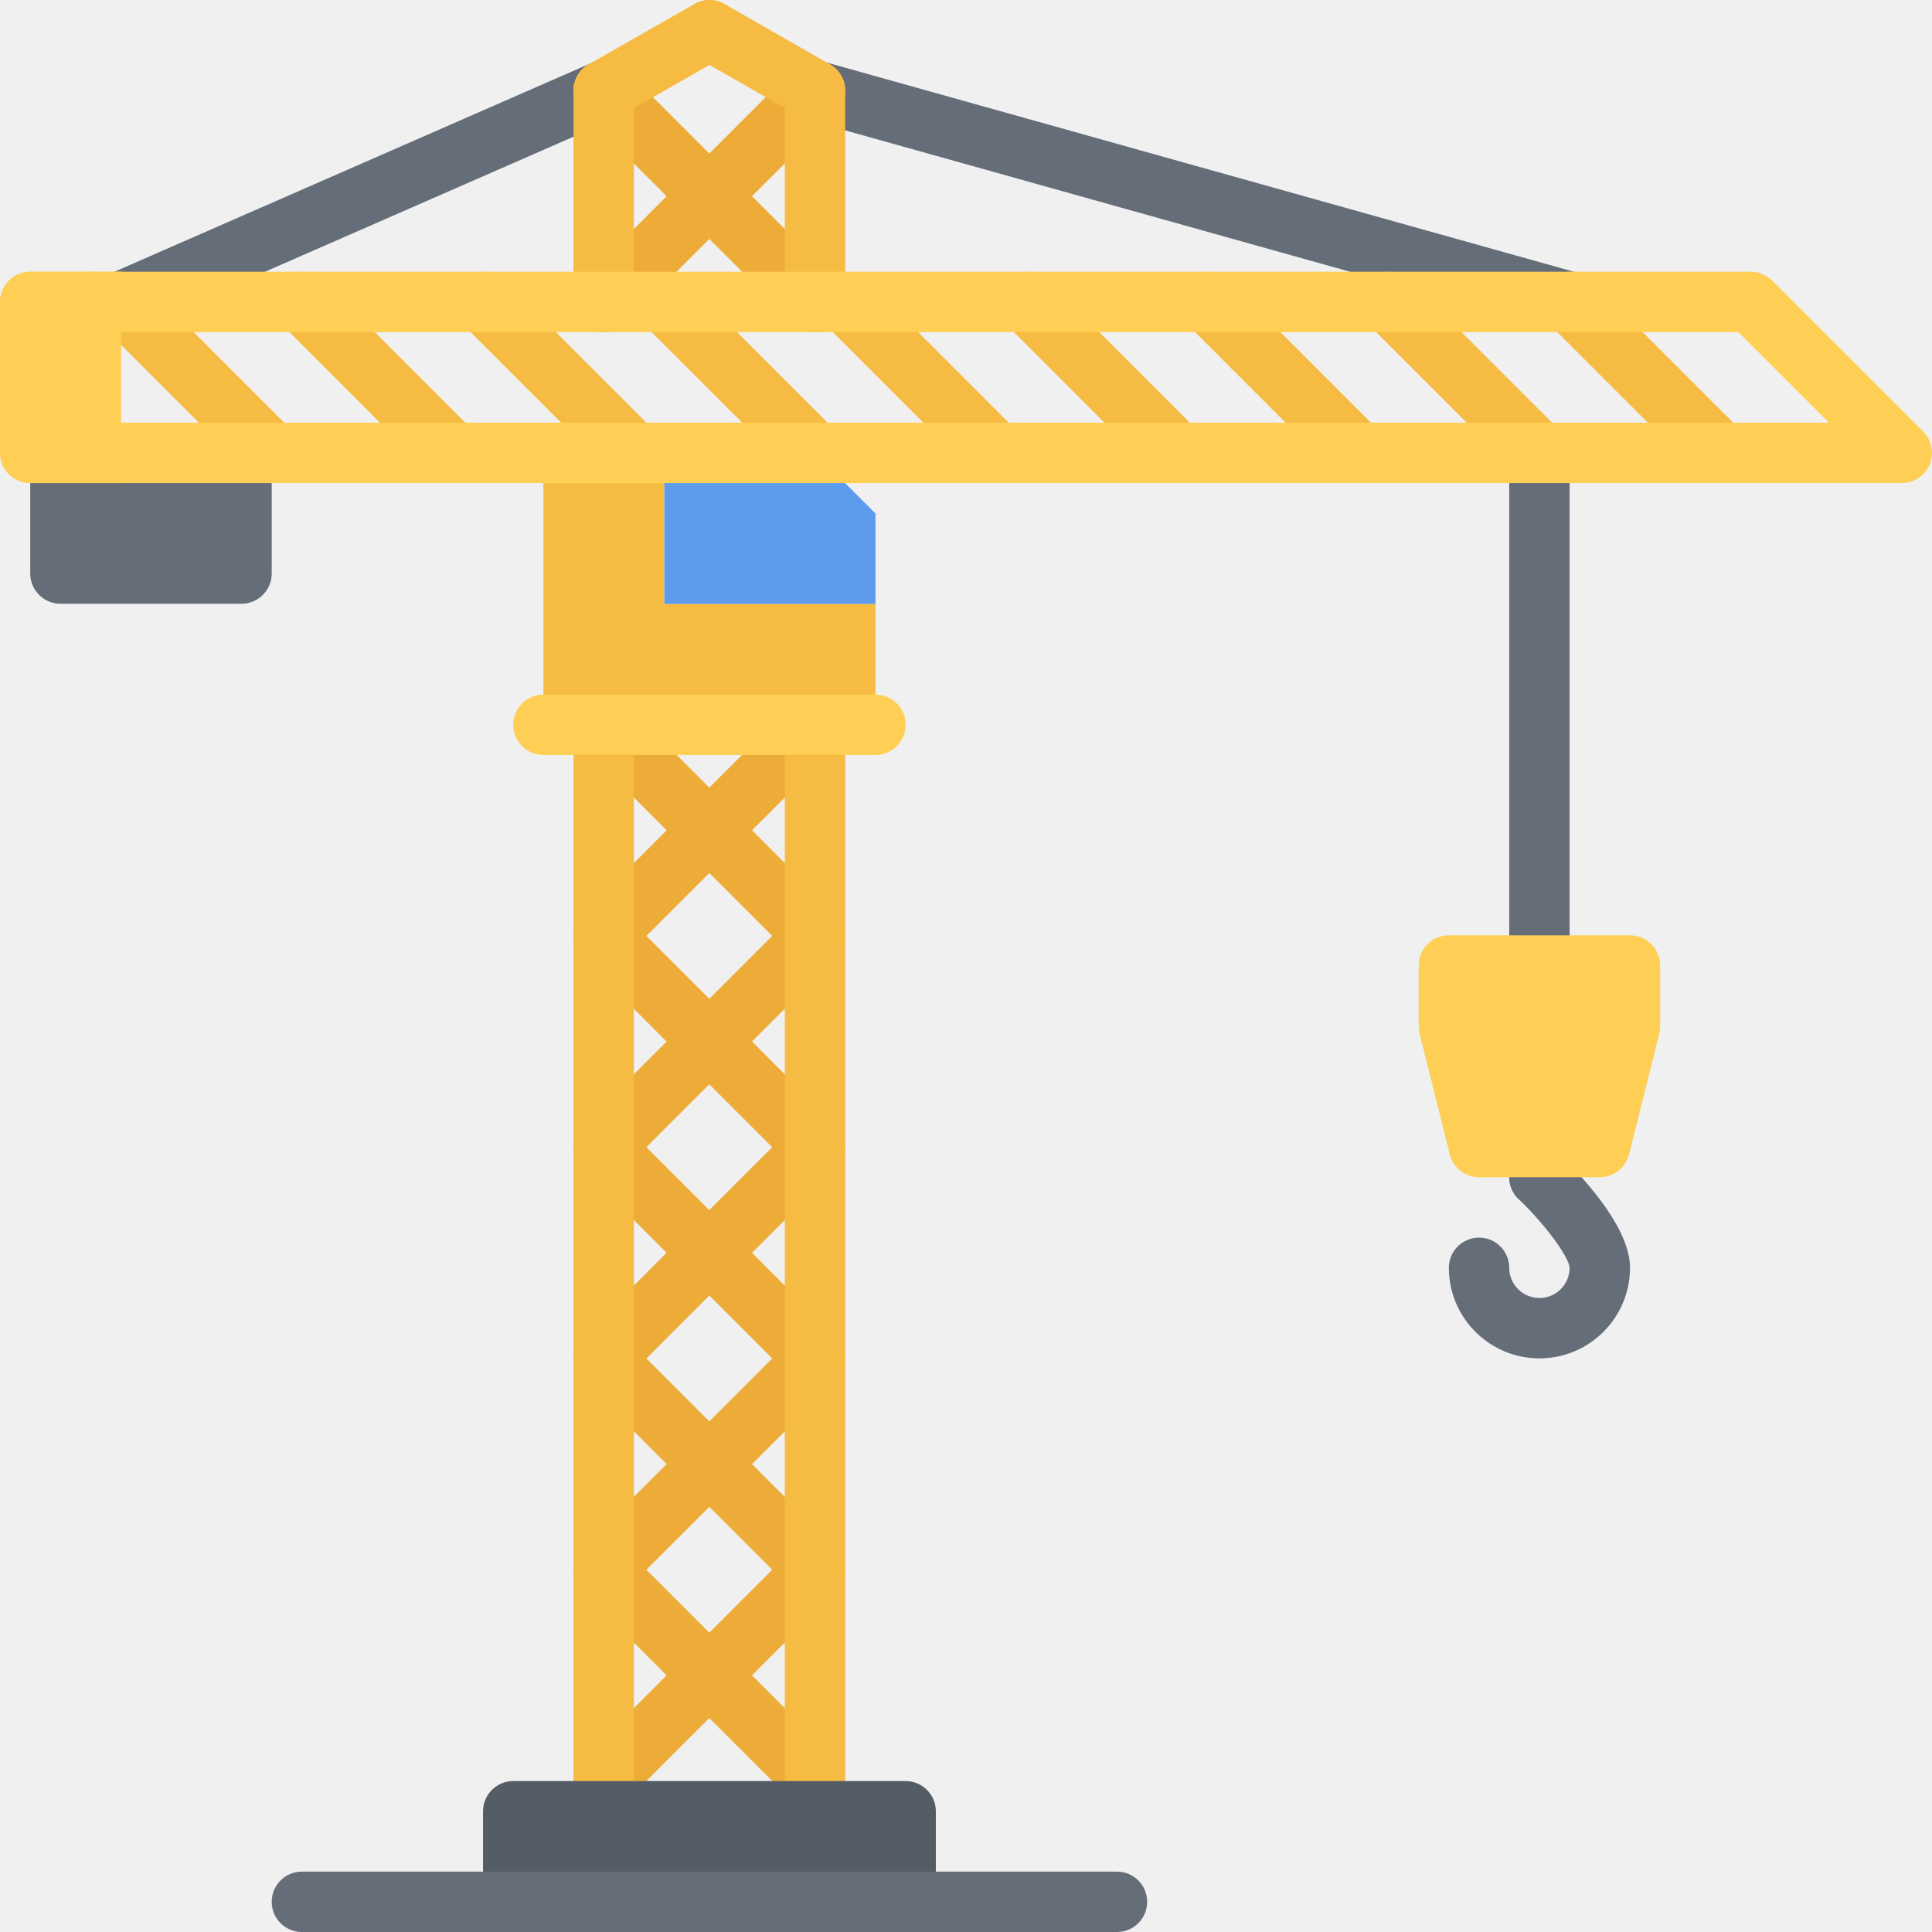
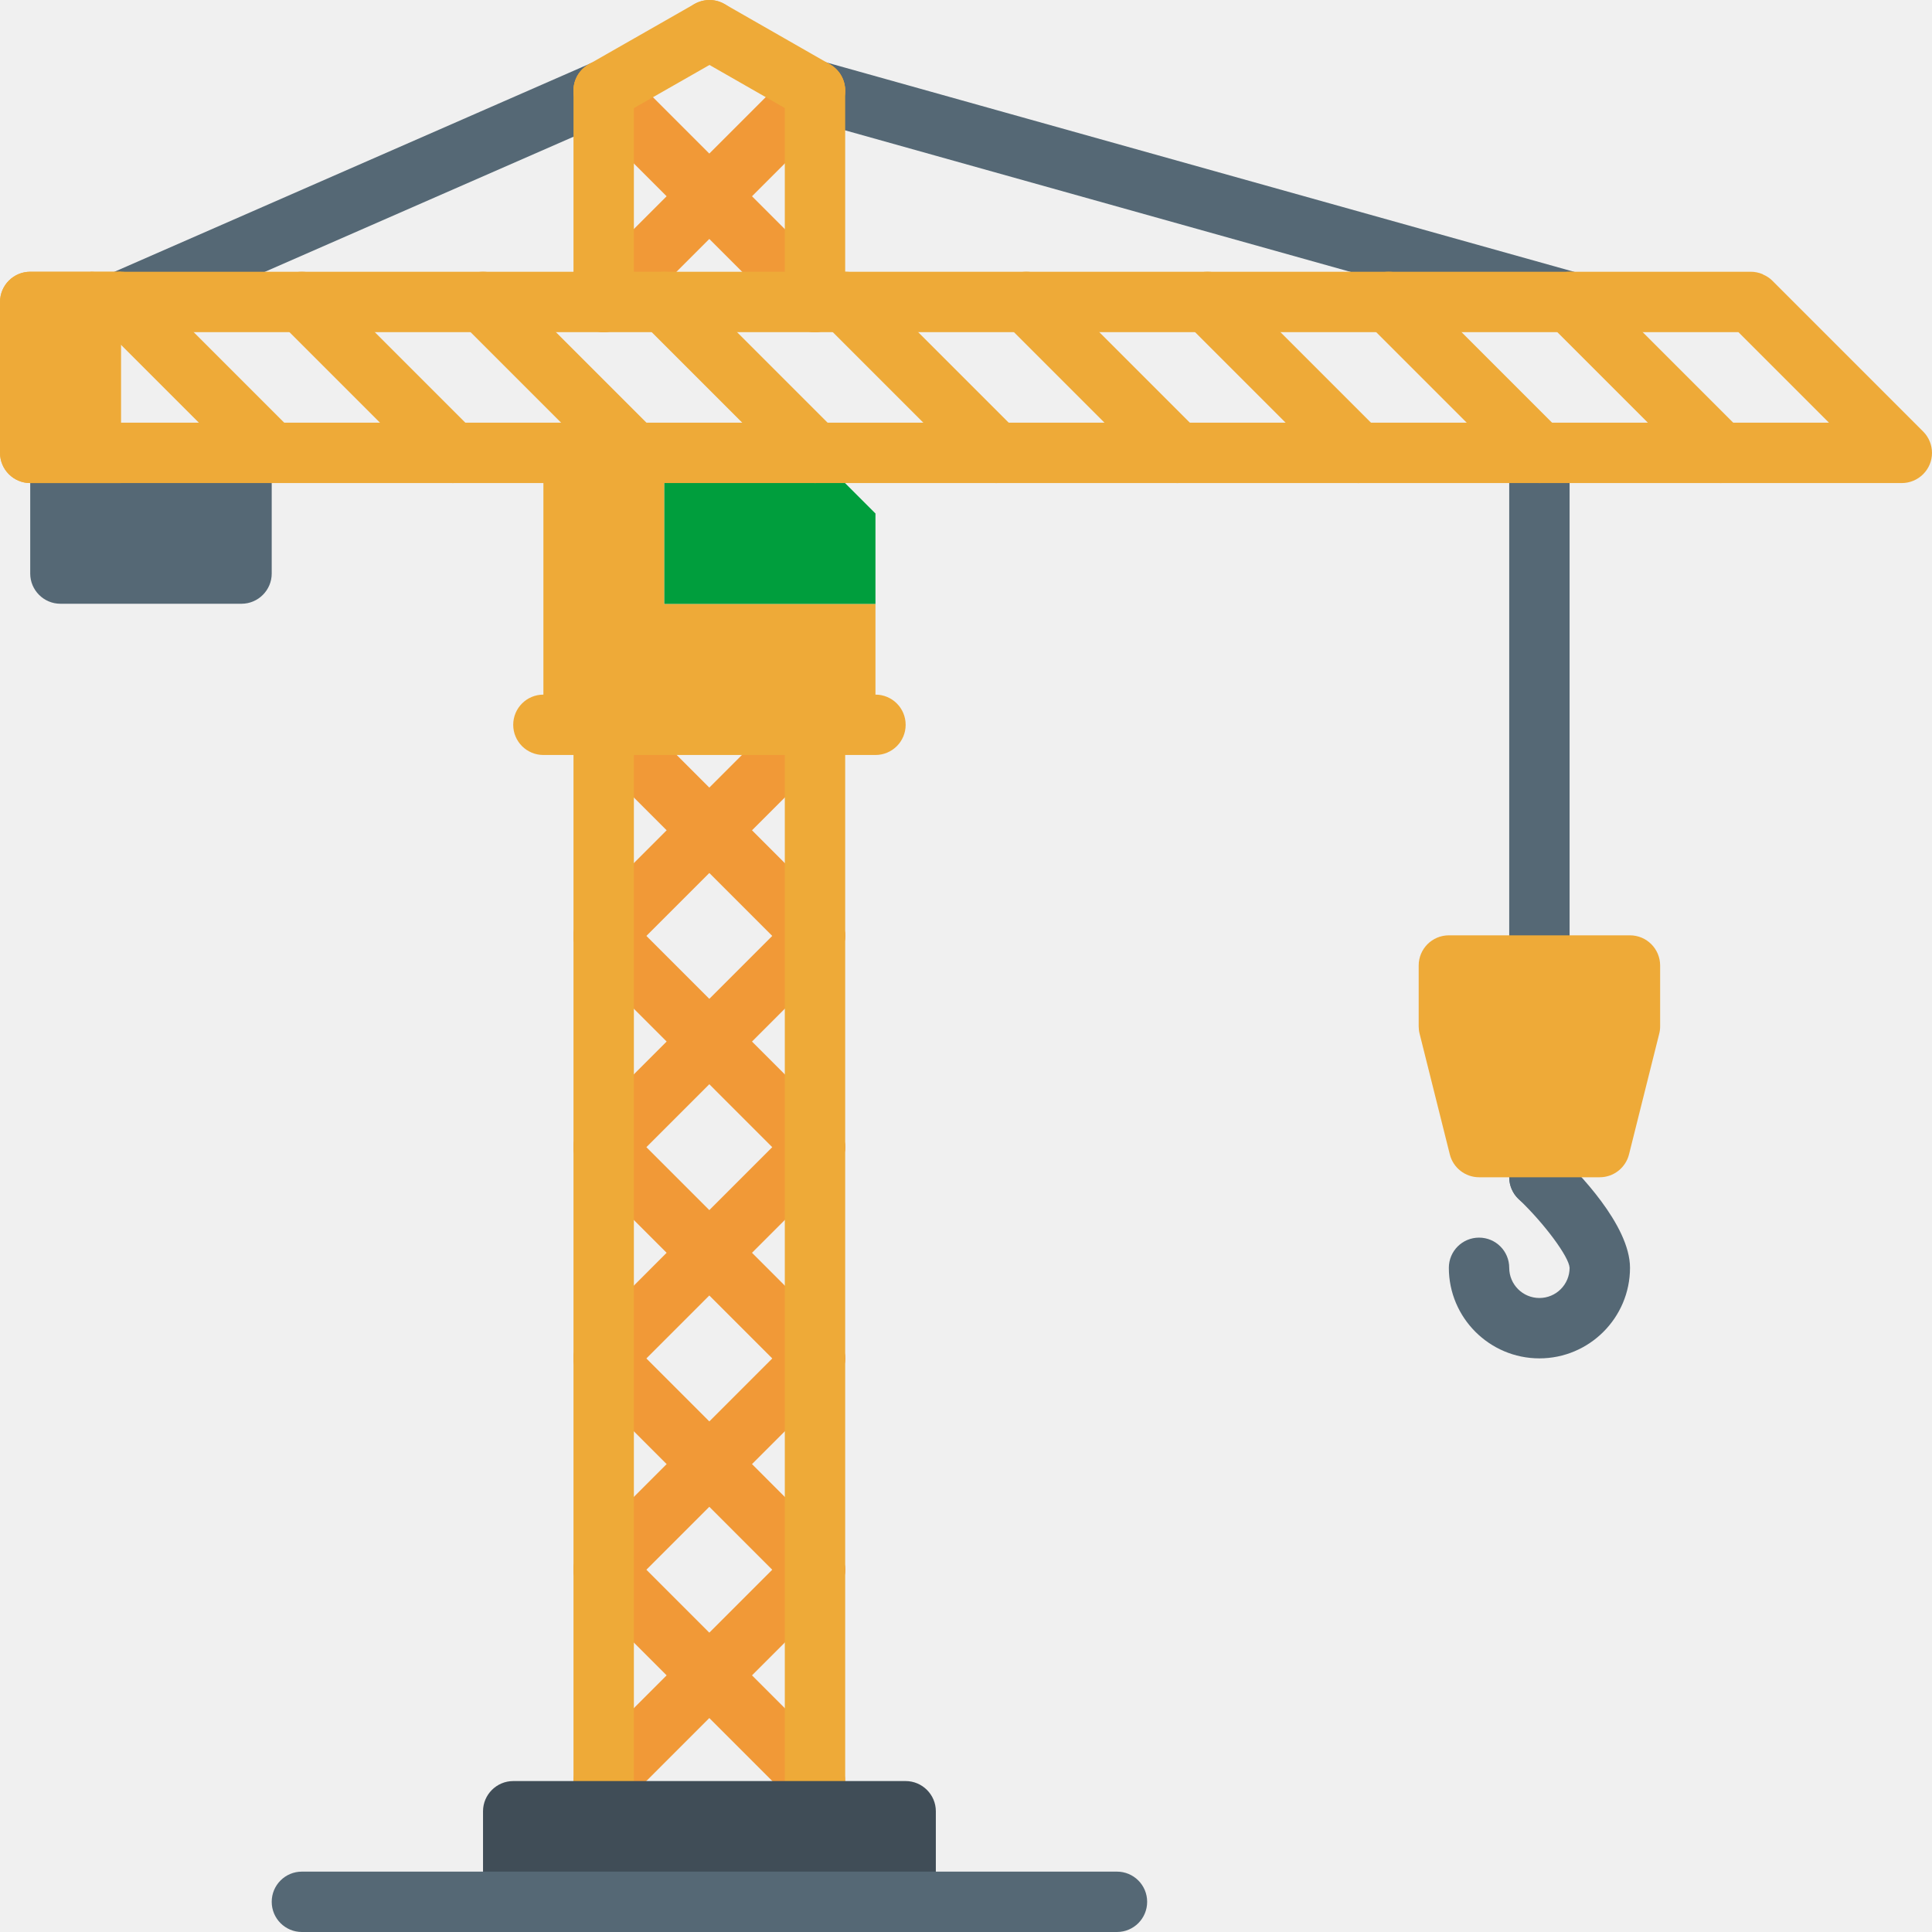
<svg xmlns="http://www.w3.org/2000/svg" width="216" height="216" viewBox="0 0 216 216" fill="none">
-   <g clip-path="url(#clip0_1423_788)">
-     <path d="M67.493 202.493C66.629 202.493 65.765 202.162 65.107 201.504C63.787 200.185 63.787 198.052 65.107 196.732L88.728 173.107C90.048 171.787 92.181 171.787 93.501 173.107C94.82 174.427 94.82 176.56 93.501 177.879L69.879 201.504C69.221 202.162 68.357 202.493 67.493 202.493Z" fill="#EDAB37" />
-     <path d="M67.493 178.875C66.629 178.875 65.765 178.544 65.107 177.886C63.787 176.566 63.787 174.433 65.107 173.114L88.728 149.489C90.048 148.169 92.181 148.169 93.501 149.489C94.82 150.808 94.82 152.941 93.501 154.261L69.879 177.886C69.221 178.544 68.357 178.875 67.493 178.875Z" fill="#EDAB37" />
-     <path d="M67.493 155.25C66.629 155.25 65.765 154.919 65.107 154.261C63.787 152.941 63.787 150.808 65.107 149.489L88.728 125.864C90.048 124.544 92.181 124.544 93.501 125.864C94.82 127.183 94.82 129.316 93.501 130.636L69.879 154.261C69.221 154.919 68.357 155.25 67.493 155.25Z" fill="#EDAB37" />
-     <path d="M67.493 131.632C66.629 131.632 65.765 131.301 65.107 130.643C63.787 129.323 63.787 127.19 65.107 125.871L88.728 102.246C90.048 100.926 92.181 100.926 93.501 102.246C94.82 103.565 94.82 105.698 93.501 107.018L69.879 130.643C69.221 131.301 68.357 131.632 67.493 131.632Z" fill="#EDAB37" />
-     <path d="M67.493 108.014C66.629 108.014 65.765 107.683 65.107 107.025C63.787 105.705 63.787 103.572 65.107 102.252L88.728 78.627C90.048 77.308 92.181 77.308 93.501 78.627C94.82 79.947 94.82 82.08 93.501 83.4L69.879 107.025C69.221 107.683 68.357 108.014 67.493 108.014Z" fill="#EDAB37" />
-     <path d="M91.111 202.493C90.247 202.493 89.383 202.162 88.725 201.504L65.103 177.879C63.783 176.56 63.783 174.427 65.103 173.107C66.423 171.787 68.556 171.787 69.875 173.107L93.497 196.732C94.817 198.052 94.817 200.185 93.497 201.504C92.839 202.162 91.975 202.493 91.111 202.493Z" fill="#EDAB37" />
-     <path d="M91.111 178.875C90.247 178.875 89.383 178.544 88.725 177.886L65.103 154.261C63.783 152.941 63.783 150.808 65.103 149.489C66.423 148.169 68.556 148.169 69.875 149.489L93.497 173.114C94.817 174.433 94.817 176.566 93.497 177.886C92.839 178.544 91.975 178.875 91.111 178.875Z" fill="#EDAB37" />
-     <path d="M91.111 155.25C90.247 155.25 89.383 154.919 88.725 154.261L65.103 130.636C63.783 129.316 63.783 127.183 65.103 125.864C66.423 124.544 68.556 124.544 69.875 125.864L93.497 149.489C94.817 150.808 94.817 152.941 93.497 154.261C92.839 154.919 91.975 155.25 91.111 155.25Z" fill="#EDAB37" />
-     <path d="M91.111 131.632C90.247 131.632 89.383 131.301 88.725 130.643L65.103 107.018C63.783 105.698 63.783 103.565 65.103 102.246C66.423 100.926 68.556 100.926 69.875 102.246L93.497 125.871C94.817 127.19 94.817 129.323 93.497 130.643C92.839 131.301 91.975 131.632 91.111 131.632Z" fill="#EDAB37" />
-     <path d="M91.111 108.014C90.247 108.014 89.383 107.683 88.725 107.025L65.103 83.4C63.783 82.08 63.783 79.947 65.103 78.627C66.423 77.308 68.556 77.308 69.875 78.627L93.497 102.252C94.817 103.572 94.817 105.705 93.497 107.025C92.839 107.683 91.975 108.014 91.111 108.014Z" fill="#EDAB37" />
-     <path d="M13.505 37.132C12.202 37.132 10.963 36.376 10.41 35.107C9.661 33.399 10.44 31.411 12.148 30.665L66.138 7.033C67.856 6.288 69.84 7.067 70.583 8.775C71.332 10.483 70.552 12.474 68.845 13.216L14.855 36.848C14.413 37.041 13.957 37.132 13.505 37.132Z" fill="#656D78" />
-     <path d="M175.509 37.132C175.205 37.132 174.898 37.091 174.594 37.007L90.212 13.375C88.417 12.875 87.367 11.009 87.873 9.217C88.38 7.421 90.266 6.375 92.031 6.878L176.416 30.51C178.212 31.009 179.262 32.876 178.755 34.668C178.337 36.156 176.98 37.132 175.509 37.132Z" fill="#656D78" />
-     <path d="M67.493 37.128C66.629 37.128 65.765 36.797 65.107 36.139C63.787 34.823 63.787 32.687 65.107 31.367L88.728 7.742C90.048 6.423 92.181 6.423 93.501 7.742C94.82 9.058 94.82 11.195 93.501 12.514L69.879 36.139C69.221 36.797 68.357 37.128 67.493 37.128Z" fill="#EDAB37" />
-     <path d="M91.111 37.128C90.247 37.128 89.383 36.797 88.725 36.139L65.103 12.514C63.783 11.195 63.783 9.058 65.103 7.742C66.423 6.423 68.556 6.423 69.875 7.742L93.497 31.367C94.817 32.687 94.817 34.823 93.497 36.139C92.839 36.797 91.975 37.128 91.111 37.128Z" fill="#EDAB37" />
-     <path d="M67.492 37.132C65.626 37.132 64.117 35.623 64.117 33.757V10.125C64.117 8.259 65.626 6.75 67.492 6.75C69.359 6.75 70.867 8.259 70.867 10.125V33.757C70.867 35.623 69.359 37.132 67.492 37.132Z" fill="#F6BB42" />
-     <path d="M67.495 13.5C66.32 13.5 65.183 12.886 64.562 11.799C63.637 10.179 64.201 8.117 65.818 7.192L77.644 0.442C79.27 -0.476 81.322 0.084 82.247 1.701C83.172 3.321 82.608 5.383 80.992 6.308L69.166 13.058C68.636 13.355 68.062 13.5 67.495 13.5Z" fill="#F6BB42" />
-     <path d="M91.115 13.5C90.548 13.5 89.971 13.355 89.445 13.055L77.646 6.305C76.029 5.38 75.466 3.314 76.39 1.701C77.315 0.088 79.384 -0.479 80.994 0.446L92.793 7.196C94.409 8.12 94.973 10.186 94.048 11.799C93.427 12.889 92.287 13.5 91.115 13.5Z" fill="#F6BB42" />
-     <path d="M91.117 37.132C89.251 37.132 87.742 35.623 87.742 33.757V10.125C87.742 8.259 89.251 6.75 91.117 6.75C92.984 6.75 94.492 8.259 94.492 10.125V33.757C94.492 35.623 92.984 37.132 91.117 37.132Z" fill="#F6BB42" />
-     <path d="M172.109 151.868C166.527 151.868 161.984 147.326 161.984 141.743C161.984 139.877 163.493 138.368 165.359 138.368C167.226 138.368 168.734 139.877 168.734 141.743C168.734 143.606 170.246 145.118 172.109 145.118C173.972 145.118 175.484 143.606 175.484 141.743C175.424 140.522 172.656 136.782 169.787 134.062C168.437 132.779 168.38 130.643 169.663 129.29C170.942 127.94 173.085 127.882 174.435 129.165C176.264 130.903 182.238 136.937 182.238 141.747C182.234 147.326 177.692 151.868 172.109 151.868Z" fill="#656D78" />
-     <path d="M172.109 134.986C170.243 134.986 168.734 133.478 168.734 131.611V128.243C168.734 126.377 170.243 124.868 172.109 124.868C173.976 124.868 175.484 126.377 175.484 128.243V131.611C175.484 133.478 173.976 134.986 172.109 134.986Z" fill="#656D78" />
-     <path d="M172.109 111.321C170.243 111.321 168.734 109.812 168.734 107.946V50.632C168.734 48.766 170.243 47.257 172.109 47.257C173.976 47.257 175.484 48.766 175.484 50.632V107.946C175.484 109.812 173.976 111.321 172.109 111.321Z" fill="#656D78" />
-     <path d="M27.004 47.284C28.86 47.284 30.379 48.799 30.379 50.659V64.125C30.379 65.981 28.86 67.5 27.004 67.5H6.754C4.898 67.5 3.379 65.981 3.379 64.125V50.659C3.379 48.799 4.898 47.284 6.754 47.284H10.129H16.879H27.004Z" fill="#656D78" />
-     <path d="M97.879 57.409V67.534H74.254V50.659H91.129L97.879 57.409Z" fill="#5D9CEC" />
-     <path d="M74.254 50.659V67.534H97.879V81.034H91.129H67.504H60.754V50.659H70.879H74.254Z" fill="#F6BB42" />
-     <path d="M192.38 54.007C191.516 54.007 190.652 53.676 189.994 53.018L173.119 36.143C171.799 34.823 171.799 32.69 173.119 31.371C174.438 30.051 176.571 30.051 177.891 31.371L194.766 48.246C196.086 49.565 196.086 51.698 194.766 53.018C194.108 53.676 193.244 54.007 192.38 54.007Z" fill="#F6BB42" />
-     <path d="M172.13 54.007C171.266 54.007 170.402 53.676 169.744 53.018L152.869 36.143C151.549 34.823 151.549 32.69 152.869 31.371C154.188 30.051 156.321 30.051 157.641 31.371L174.516 48.246C175.836 49.565 175.836 51.698 174.516 53.018C173.858 53.676 172.994 54.007 172.13 54.007Z" fill="#F6BB42" />
-     <path d="M151.88 54.007C151.016 54.007 150.152 53.676 149.494 53.018L132.619 36.143C131.299 34.823 131.299 32.69 132.619 31.371C133.938 30.051 136.071 30.051 137.391 31.371L154.266 48.246C155.586 49.565 155.586 51.698 154.266 53.018C153.608 53.676 152.744 54.007 151.88 54.007Z" fill="#F6BB42" />
-     <path d="M131.63 54.007C130.766 54.007 129.902 53.676 129.244 53.018L112.369 36.143C111.049 34.823 111.049 32.69 112.369 31.371C113.688 30.051 115.821 30.051 117.141 31.371L134.016 48.246C135.336 49.565 135.336 51.698 134.016 53.018C133.358 53.676 132.494 54.007 131.63 54.007Z" fill="#F6BB42" />
-     <path d="M111.38 54.007C110.516 54.007 109.652 53.676 108.994 53.018L92.119 36.143C90.799 34.823 90.799 32.69 92.119 31.371C93.438 30.051 95.571 30.051 96.891 31.371L113.766 48.246C115.085 49.565 115.085 51.698 113.766 53.018C113.108 53.676 112.244 54.007 111.38 54.007Z" fill="#F6BB42" />
-     <path d="M91.13 54.007C90.266 54.007 89.402 53.676 88.744 53.018L71.869 36.143C70.549 34.823 70.549 32.69 71.869 31.371C73.188 30.051 75.321 30.051 76.641 31.371L93.516 48.246C94.835 49.565 94.835 51.698 93.516 53.018C92.858 53.676 91.994 54.007 91.13 54.007Z" fill="#F6BB42" />
-     <path d="M70.88 54.007C70.016 54.007 69.152 53.676 68.494 53.018L51.619 36.143C50.299 34.823 50.299 32.69 51.619 31.371C52.938 30.051 55.071 30.051 56.391 31.371L73.266 48.246C74.585 49.565 74.585 51.698 73.266 53.018C72.608 53.676 71.744 54.007 70.88 54.007Z" fill="#F6BB42" />
-     <path d="M50.63 54.007C49.766 54.007 48.902 53.676 48.244 53.018L31.369 36.143C30.049 34.823 30.049 32.69 31.369 31.371C32.688 30.051 34.821 30.051 36.141 31.371L53.016 48.246C54.336 49.565 54.336 51.698 53.016 53.018C52.358 53.676 51.494 54.007 50.63 54.007Z" fill="#F6BB42" />
-     <path d="M30.38 54.007C29.516 54.007 28.652 53.676 27.994 53.018L11.119 36.143C9.799 34.823 9.799 32.69 11.119 31.371C12.438 30.051 14.571 30.051 15.891 31.371L32.766 48.246C34.086 49.565 34.086 51.698 32.766 53.018C32.108 53.676 31.244 54.007 30.38 54.007Z" fill="#F6BB42" />
-     <path d="M215.744 51.921C216.085 51.098 216.085 50.166 215.744 49.343C215.572 48.928 215.326 48.556 215.012 48.246L198.14 31.371C197.836 31.067 197.482 30.851 197.111 30.689C197.087 30.679 197.07 30.659 197.05 30.645C196.631 30.473 196.186 30.382 195.744 30.382C195.737 30.382 195.737 30.382 195.737 30.382H3.379C1.513 30.382 0.004 31.89 0.004 33.757V50.632C0.004 52.498 1.513 54.007 3.379 54.007H212.629C213.068 54.007 213.506 53.919 213.918 53.747C214.745 53.403 215.4 52.748 215.744 51.921ZM194.357 37.132L204.482 47.257H6.754V37.132H194.357Z" fill="#FFCE54" />
-     <path d="M67.492 202.493C65.626 202.493 64.117 200.984 64.117 199.118V81.02C64.117 79.154 65.626 77.645 67.492 77.645C69.359 77.645 70.867 79.154 70.867 81.02V199.118C70.867 200.984 69.359 202.493 67.492 202.493Z" fill="#F6BB42" />
-     <path d="M91.117 202.493C89.251 202.493 87.742 200.984 87.742 199.118V81.02C87.742 79.154 89.251 77.645 91.117 77.645C92.984 77.645 94.492 79.154 94.492 81.02V199.118C94.492 200.984 92.984 202.493 91.117 202.493Z" fill="#F6BB42" />
-     <path d="M182.232 104.571H161.988C160.122 104.571 158.613 106.079 158.613 107.946V114.75C158.613 115.027 158.647 115.3 158.715 115.57L162.093 129.063C162.468 130.562 163.818 131.618 165.367 131.618H178.853C180.402 131.618 181.749 130.562 182.127 129.063L185.505 115.57C185.576 115.3 185.607 115.027 185.607 114.75V107.946C185.607 106.083 184.098 104.571 182.232 104.571Z" fill="#FFCE54" />
-     <path d="M13.514 50.632C13.514 52.485 11.995 54.007 10.139 54.007H3.379C1.523 54.007 0.004 52.485 0.004 50.632V33.757C0.004 31.901 1.523 30.382 3.379 30.382H10.139C11.995 30.382 13.514 31.901 13.514 33.757V50.632Z" fill="#FFCE54" />
-     <path d="M10.137 30.382H13.512V54.007H10.137V30.382Z" fill="#FFCE54" />
-     <path d="M97.879 84.409H60.754C58.888 84.409 57.379 82.9 57.379 81.034C57.379 79.167 58.888 77.659 60.754 77.659H97.879C99.745 77.659 101.254 79.167 101.254 81.034C101.254 82.9 99.745 84.409 97.879 84.409Z" fill="#FFCE54" />
-     <path d="M101.254 199.125C103.11 199.125 104.629 200.644 104.629 202.5V209.25C104.629 211.106 103.11 212.625 101.254 212.625H57.379C55.523 212.625 54.004 211.106 54.004 209.25V202.5C54.004 200.644 55.523 199.125 57.379 199.125H64.129H70.879H87.754H94.504H101.254Z" fill="#545C66" />
-     <path d="M124.879 216H33.754C31.887 216 30.379 214.491 30.379 212.625C30.379 210.759 31.887 209.25 33.754 209.25H124.879C126.745 209.25 128.254 210.759 128.254 212.625C128.254 214.491 126.745 216 124.879 216Z" fill="#656D78" />
+   <g clip-path="url(#clip0_1655_12122)">
+     <path d="M67.493 202.493C66.629 202.493 65.765 202.162 65.107 201.504C63.787 200.185 63.787 198.052 65.107 196.732L88.728 173.107C90.048 171.787 92.181 171.787 93.501 173.107C94.82 174.427 94.82 176.56 93.501 177.879L69.879 201.504C69.221 202.162 68.357 202.493 67.493 202.493Z" fill="#F19937" />
+     <path d="M67.493 178.875C66.629 178.875 65.765 178.544 65.107 177.886C63.787 176.566 63.787 174.433 65.107 173.114L88.728 149.489C90.048 148.169 92.181 148.169 93.501 149.489C94.82 150.808 94.82 152.941 93.501 154.261L69.879 177.886C69.221 178.544 68.357 178.875 67.493 178.875Z" fill="#F19937" />
+     <path d="M67.493 155.25C66.629 155.25 65.765 154.919 65.107 154.261C63.787 152.941 63.787 150.808 65.107 149.489L88.728 125.864C90.048 124.544 92.181 124.544 93.501 125.864C94.82 127.183 94.82 129.316 93.501 130.636L69.879 154.261C69.221 154.919 68.357 155.25 67.493 155.25Z" fill="#F19937" />
+     <path d="M67.493 131.632C66.629 131.632 65.765 131.301 65.107 130.643C63.787 129.323 63.787 127.19 65.107 125.871L88.728 102.246C90.048 100.926 92.181 100.926 93.501 102.246C94.82 103.565 94.82 105.698 93.501 107.018L69.879 130.643C69.221 131.301 68.357 131.632 67.493 131.632Z" fill="#F19937" />
+     <path d="M67.493 108.014C66.629 108.014 65.765 107.683 65.107 107.025C63.787 105.705 63.787 103.572 65.107 102.252L88.728 78.627C90.048 77.308 92.181 77.308 93.501 78.627C94.82 79.947 94.82 82.08 93.501 83.4L69.879 107.025C69.221 107.683 68.357 108.014 67.493 108.014Z" fill="#F19937" />
+     <path d="M91.112 202.493C90.248 202.493 89.384 202.162 88.726 201.504L65.104 177.879C63.784 176.56 63.784 174.427 65.104 173.107C66.424 171.787 68.557 171.787 69.876 173.107L93.498 196.732C94.817 198.052 94.817 200.185 93.498 201.504C92.84 202.162 91.976 202.493 91.112 202.493Z" fill="#F19937" />
+     <path d="M91.112 178.875C90.248 178.875 89.384 178.544 88.726 177.886L65.104 154.261C63.784 152.941 63.784 150.808 65.104 149.489C66.424 148.169 68.557 148.169 69.876 149.489L93.498 173.114C94.817 174.433 94.817 176.566 93.498 177.886C92.84 178.544 91.976 178.875 91.112 178.875Z" fill="#F19937" />
+     <path d="M91.112 155.25C90.248 155.25 89.384 154.919 88.726 154.261L65.104 130.636C63.784 129.316 63.784 127.183 65.104 125.864C66.424 124.544 68.557 124.544 69.876 125.864L93.498 149.489C94.817 150.808 94.817 152.941 93.498 154.261C92.84 154.919 91.976 155.25 91.112 155.25Z" fill="#F19937" />
+     <path d="M91.112 131.632C90.248 131.632 89.384 131.301 88.726 130.643L65.104 107.018C63.784 105.698 63.784 103.565 65.104 102.246C66.424 100.926 68.557 100.926 69.876 102.246L93.498 125.871C94.817 127.19 94.817 129.323 93.498 130.643C92.84 131.301 91.976 131.632 91.112 131.632Z" fill="#F19937" />
+     <path d="M91.112 108.014C90.248 108.014 89.384 107.683 88.726 107.025L65.104 83.4C63.784 82.08 63.784 79.947 65.104 78.627C66.424 77.308 68.557 77.308 69.876 78.627L93.498 102.252C94.817 103.572 94.817 105.705 93.498 107.025C92.84 107.683 91.976 108.014 91.112 108.014Z" fill="#F19937" />
+     <path d="M13.507 37.132C12.204 37.132 10.965 36.376 10.412 35.107C9.663 33.399 10.442 31.412 12.15 30.666L66.14 7.034C67.858 6.288 69.842 7.068 70.585 8.775C71.334 10.483 70.554 12.474 68.847 13.217L14.857 36.849C14.415 37.041 13.959 37.132 13.507 37.132Z" fill="#556875" />
+     <path d="M175.507 37.132C175.203 37.132 174.896 37.091 174.592 37.007L90.21 13.375C88.415 12.875 87.365 11.009 87.871 9.217C88.378 7.421 90.264 6.375 92.029 6.878L176.415 30.51C178.21 31.009 179.26 32.876 178.753 34.668C178.335 36.156 176.978 37.132 175.507 37.132Z" fill="#556875" />
+     <path d="M67.493 37.129C66.629 37.129 65.765 36.798 65.107 36.14C63.787 34.824 63.787 32.687 65.107 31.368L88.728 7.743C90.048 6.423 92.181 6.423 93.501 7.743C94.82 9.059 94.82 11.195 93.501 12.515L69.879 36.14C69.221 36.798 68.357 37.129 67.493 37.129Z" fill="#F19937" />
+     <path d="M91.112 37.129C90.248 37.129 89.384 36.798 88.726 36.14L65.104 12.515C63.784 11.195 63.784 9.059 65.104 7.743C66.424 6.423 68.557 6.423 69.876 7.743L93.498 31.368C94.817 32.687 94.817 34.824 93.498 36.14C92.84 36.798 91.976 37.129 91.112 37.129Z" fill="#F19937" />
+     <path d="M67.493 37.132C65.627 37.132 64.118 35.623 64.118 33.757V10.125C64.118 8.259 65.627 6.75 67.493 6.75C69.359 6.75 70.868 8.259 70.868 10.125V33.757C70.868 35.623 69.359 37.132 67.493 37.132Z" fill="#EEAA38" />
+     <path d="M67.497 13.5C66.323 13.5 65.185 12.886 64.564 11.799C63.639 10.179 64.203 8.117 65.82 7.192L77.646 0.442C79.272 -0.476 81.324 0.084 82.249 1.701C83.174 3.321 82.61 5.383 80.994 6.308L69.168 13.058C68.638 13.355 68.064 13.5 67.497 13.5Z" fill="#EEAA38" />
+     <path d="M91.114 13.5C90.547 13.5 89.97 13.355 89.444 13.054L77.645 6.304C76.028 5.379 75.465 3.314 76.389 1.701C77.314 0.087 79.383 -0.48 80.993 0.445L92.792 7.195C94.408 8.12 94.972 10.185 94.047 11.799C93.426 12.889 92.285 13.5 91.114 13.5Z" fill="#EEAA38" />
+     <path d="M91.118 37.132C89.252 37.132 87.743 35.623 87.743 33.757V10.125C87.743 8.259 89.252 6.75 91.118 6.75C92.984 6.75 94.493 8.259 94.493 10.125V33.757C94.493 35.623 92.984 37.132 91.118 37.132Z" fill="#EEAA38" />
+     <path d="M172.108 151.868C166.526 151.868 161.983 147.325 161.983 141.743C161.983 139.876 163.492 138.368 165.358 138.368C167.225 138.368 168.733 139.876 168.733 141.743C168.733 143.606 170.245 145.118 172.108 145.118C173.971 145.118 175.483 143.606 175.483 141.743C175.423 140.521 172.655 136.782 169.786 134.061C168.436 132.779 168.379 130.642 169.662 129.289C170.941 127.939 173.084 127.882 174.434 129.164C176.263 130.902 182.237 136.937 182.237 141.746C182.233 147.325 177.691 151.868 172.108 151.868Z" fill="#556875" />
+     <path d="M172.108 134.986C170.242 134.986 168.733 133.478 168.733 131.611V128.243C168.733 126.377 170.242 124.868 172.108 124.868C173.975 124.868 175.483 126.377 175.483 128.243V131.611C175.483 133.478 173.975 134.986 172.108 134.986Z" fill="#556875" />
+     <path d="M172.108 111.321C170.242 111.321 168.733 109.812 168.733 107.946V50.632C168.733 48.766 170.242 47.257 172.108 47.257C173.975 47.257 175.483 48.766 175.483 50.632V107.946C175.483 109.812 173.975 111.321 172.108 111.321Z" fill="#556875" />
+     <path d="M27.003 47.284C28.859 47.284 30.378 48.8 30.378 50.659V64.125C30.378 65.982 28.859 67.5 27.003 67.5H6.753C4.897 67.5 3.378 65.982 3.378 64.125V50.659C3.378 48.8 4.897 47.284 6.753 47.284H10.128H16.878H27.003Z" fill="#556875" />
+     <path d="M97.878 57.409V67.534H74.253V50.659H91.128L97.878 57.409Z" fill="#009E3D" />
+     <path d="M74.253 50.659V67.534H97.878V81.034H91.128H67.503H60.753V50.659H70.878H74.253Z" fill="#EEAA38" />
+     <path d="M192.379 54.007C191.515 54.007 190.651 53.676 189.993 53.018L173.118 36.143C171.798 34.823 171.798 32.69 173.118 31.371C174.437 30.051 176.57 30.051 177.89 31.371L194.765 48.246C196.085 49.565 196.085 51.698 194.765 53.018C194.107 53.676 193.243 54.007 192.379 54.007Z" fill="#EEAA38" />
+     <path d="M172.129 54.007C171.265 54.007 170.401 53.676 169.743 53.018L152.868 36.143C151.548 34.823 151.548 32.69 152.868 31.371C154.187 30.051 156.32 30.051 157.64 31.371L174.515 48.246C175.835 49.565 175.835 51.698 174.515 53.018C173.857 53.676 172.993 54.007 172.129 54.007Z" fill="#EEAA38" />
+     <path d="M151.879 54.007C151.015 54.007 150.151 53.676 149.493 53.018L132.618 36.143C131.298 34.823 131.298 32.69 132.618 31.371C133.937 30.051 136.07 30.051 137.39 31.371L154.265 48.246C155.585 49.565 155.585 51.698 154.265 53.018C153.607 53.676 152.743 54.007 151.879 54.007Z" fill="#EEAA38" />
+     <path d="M131.629 54.007C130.765 54.007 129.901 53.676 129.243 53.018L112.368 36.143C111.048 34.823 111.048 32.69 112.368 31.371C113.687 30.051 115.82 30.051 117.14 31.371L134.015 48.246C135.335 49.565 135.335 51.698 134.015 53.018C133.357 53.676 132.493 54.007 131.629 54.007Z" fill="#EEAA38" />
+     <path d="M111.379 54.007C110.515 54.007 109.651 53.676 108.993 53.018L92.118 36.143C90.798 34.823 90.798 32.69 92.118 31.371C93.437 30.051 95.57 30.051 96.89 31.371L113.765 48.246C115.085 49.565 115.085 51.698 113.765 53.018C113.107 53.676 112.243 54.007 111.379 54.007Z" fill="#EEAA38" />
+     <path d="M91.129 54.007C90.265 54.007 89.401 53.676 88.743 53.018L71.868 36.143C70.548 34.823 70.548 32.69 71.868 31.371C73.187 30.051 75.32 30.051 76.64 31.371L93.515 48.246C94.835 49.565 94.835 51.698 93.515 53.018C92.857 53.676 91.993 54.007 91.129 54.007Z" fill="#EEAA38" />
+     <path d="M70.879 54.007C70.015 54.007 69.151 53.676 68.493 53.018L51.618 36.143C50.298 34.823 50.298 32.69 51.618 31.371C52.937 30.051 55.07 30.051 56.39 31.371L73.265 48.246C74.585 49.565 74.585 51.698 73.265 53.018C72.607 53.676 71.743 54.007 70.879 54.007Z" fill="#EEAA38" />
+     <path d="M50.629 54.007C49.765 54.007 48.901 53.676 48.243 53.018L31.368 36.143C30.048 34.823 30.048 32.69 31.368 31.371C32.687 30.051 34.82 30.051 36.14 31.371L53.015 48.246C54.334 49.565 54.334 51.698 53.015 53.018C52.357 53.676 51.493 54.007 50.629 54.007Z" fill="#EEAA38" />
+     <path d="M30.379 54.007C29.515 54.007 28.651 53.676 27.993 53.018L11.118 36.143C9.798 34.823 9.798 32.69 11.118 31.371C12.437 30.051 14.57 30.051 15.89 31.371L32.765 48.246C34.084 49.565 34.084 51.698 32.765 53.018C32.107 53.676 31.243 54.007 30.379 54.007Z" fill="#EEAA38" />
+     <path d="M215.743 51.921C216.084 51.098 216.084 50.166 215.743 49.343C215.571 48.928 215.325 48.556 215.011 48.246L198.139 31.371C197.835 31.067 197.481 30.851 197.11 30.689C197.086 30.679 197.069 30.659 197.049 30.645C196.63 30.473 196.185 30.382 195.743 30.382C195.736 30.382 195.736 30.382 195.736 30.382H3.378C1.512 30.382 0.003 31.89 0.003 33.757V50.632C0.003 52.498 1.512 54.007 3.378 54.007H212.628C213.067 54.007 213.505 53.919 213.917 53.747C214.744 53.403 215.399 52.748 215.743 51.921ZM194.356 37.132L204.481 47.257H6.753V37.132H194.356Z" fill="#EEAA38" />
+     <path d="M67.493 202.494C65.627 202.494 64.118 200.985 64.118 199.119V81.02C64.118 79.154 65.627 77.645 67.493 77.645C69.359 77.645 70.868 79.154 70.868 81.02V199.119C70.868 200.985 69.359 202.494 67.493 202.494Z" fill="#EEAA38" />
+     <path d="M91.118 202.494C89.252 202.494 87.743 200.985 87.743 199.119V81.02C87.743 79.154 89.252 77.645 91.118 77.645C92.984 77.645 94.493 79.154 94.493 81.02V199.119C94.493 200.985 92.984 202.494 91.118 202.494Z" fill="#EEAA38" />
+     <path d="M182.23 104.571H161.986C160.12 104.571 158.611 106.08 158.611 107.946V114.75C158.611 115.027 158.645 115.3 158.713 115.57L162.091 129.064C162.466 130.562 163.816 131.619 165.365 131.619H178.851C180.4 131.619 181.747 130.562 182.125 129.064L185.503 115.57C185.574 115.3 185.605 115.027 185.605 114.75V107.946C185.605 106.083 184.096 104.571 182.23 104.571Z" fill="#EEAA38" />
+     <path d="M13.513 50.632C13.513 52.485 11.994 54.007 10.138 54.007H3.378C1.522 54.007 0.003 52.485 0.003 50.632V33.757C0.003 31.901 1.522 30.382 3.378 30.382H10.138C11.994 30.382 13.513 31.901 13.513 33.757V50.632Z" fill="#EEAA38" />
+     <path d="M10.139 30.382H13.514V54.007H10.139V30.382Z" fill="#EEAA38" />
+     <path d="M97.878 84.409H60.753C58.887 84.409 57.378 82.901 57.378 81.034C57.378 79.168 58.887 77.659 60.753 77.659H97.878C99.744 77.659 101.253 79.168 101.253 81.034C101.253 82.901 99.744 84.409 97.878 84.409Z" fill="#EEAA38" />
+     <path d="M101.253 199.125C103.109 199.125 104.628 200.644 104.628 202.5V209.25C104.628 211.106 103.109 212.625 101.253 212.625H57.378C55.522 212.625 54.003 211.106 54.003 209.25V202.5C54.003 200.644 55.522 199.125 57.378 199.125H64.128H70.878H87.753H94.503H101.253Z" fill="#404D57" />
+     <path d="M124.878 216H33.753C31.887 216 30.378 214.491 30.378 212.625C30.378 210.759 31.887 209.25 33.753 209.25H124.878C126.744 209.25 128.253 210.759 128.253 212.625C128.253 214.491 126.744 216 124.878 216Z" fill="#556875" />
  </g>
  <defs>
-     <clipPath id="clip0_1423_788">
+     <clipPath id="clip0_1655_12122">
      <rect width="216" height="216" fill="white" />
    </clipPath>
  </defs>
</svg>
